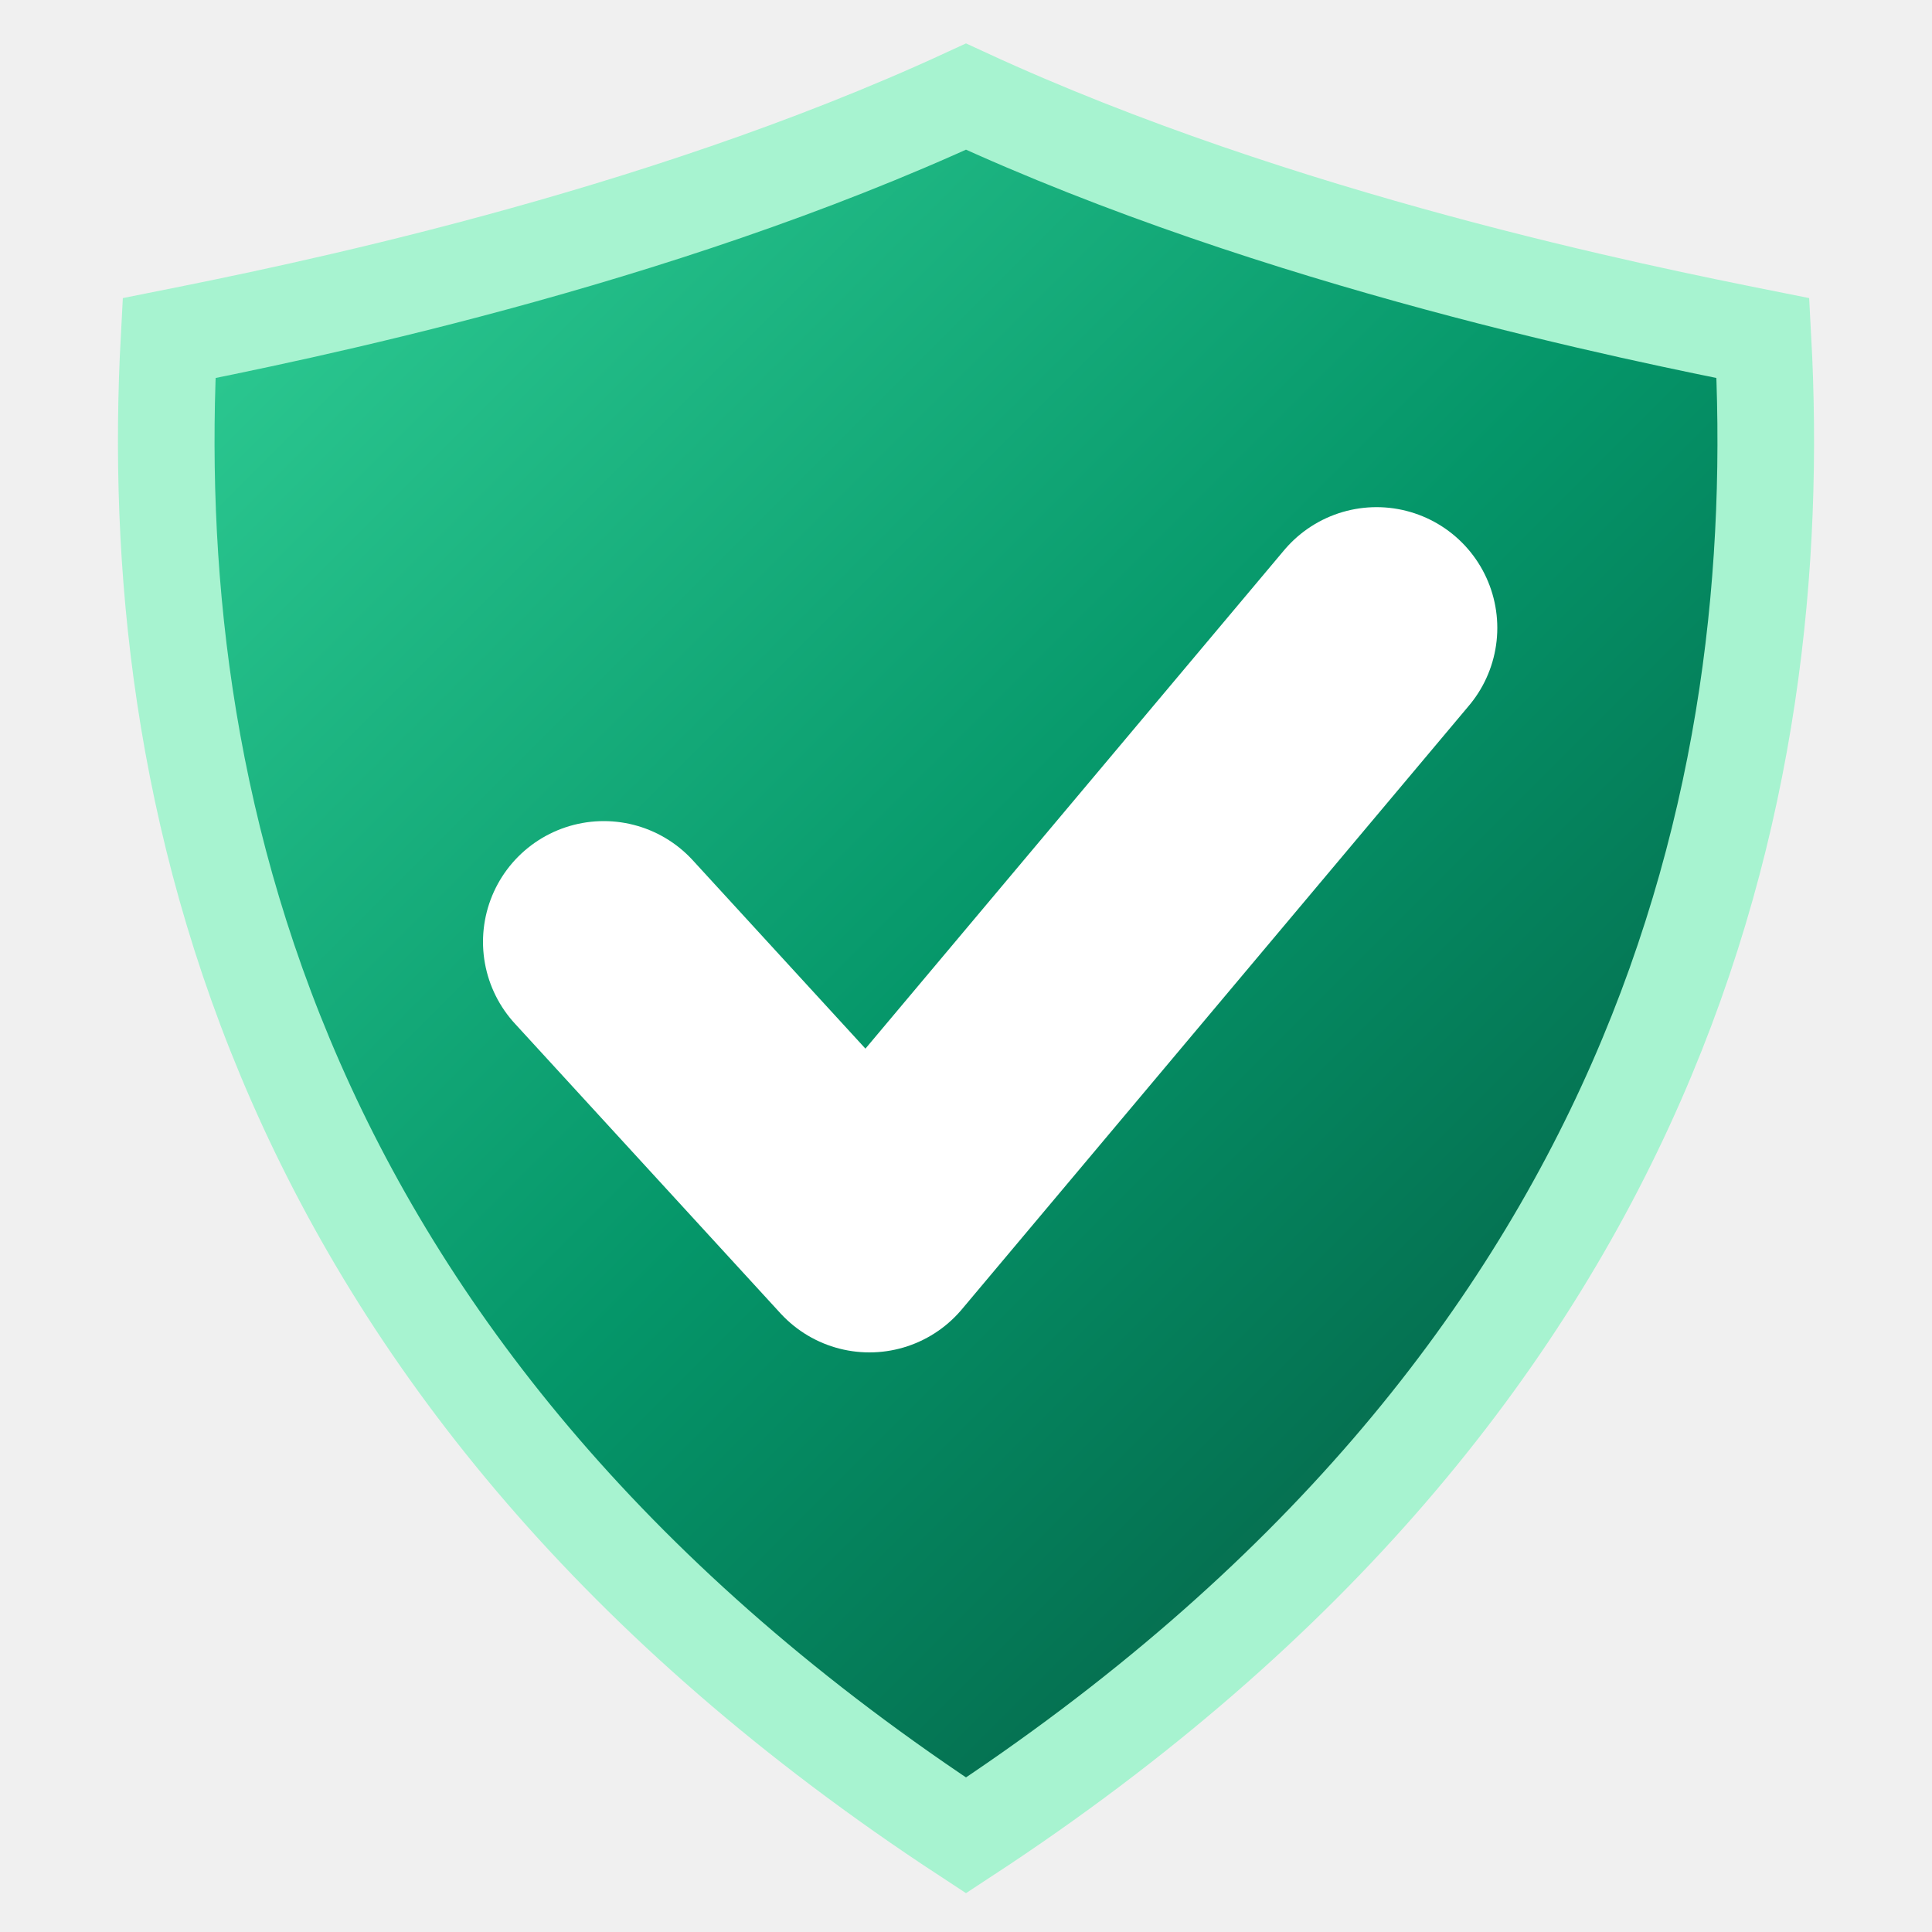
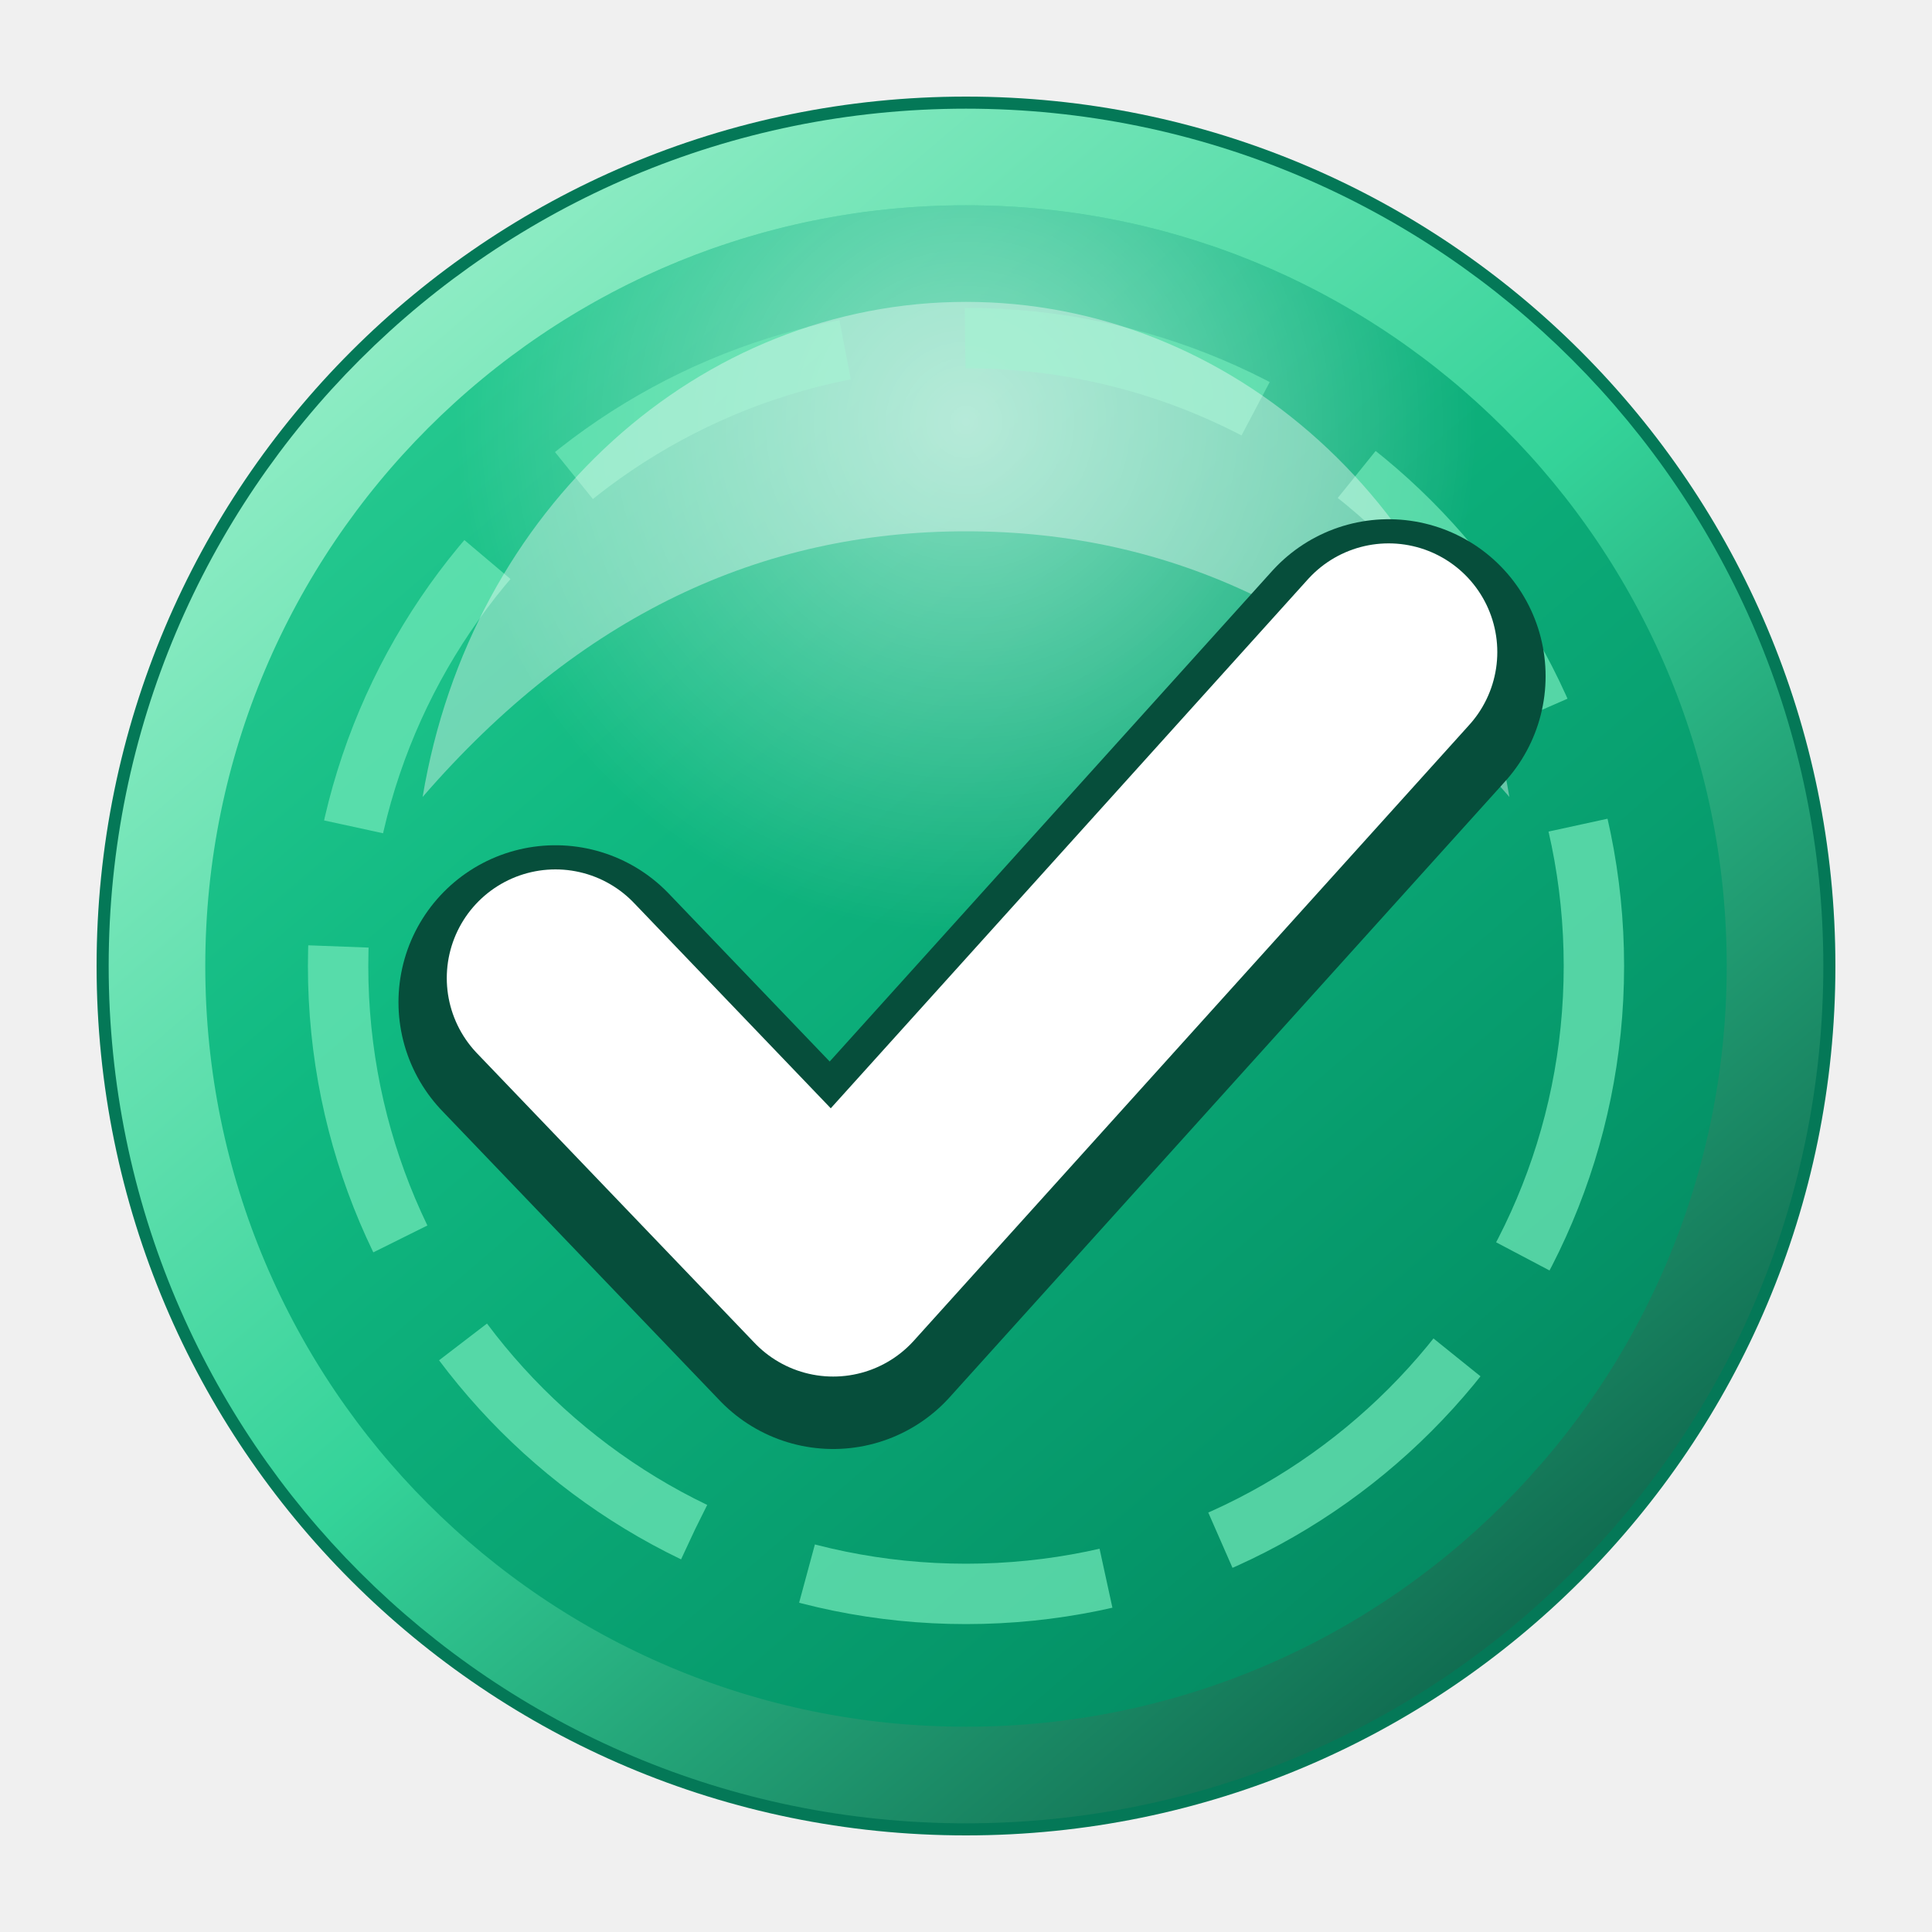
<svg xmlns="http://www.w3.org/2000/svg" width="16" height="16" viewBox="0 0 16 16" fill="none">
  <defs>
-     <linearGradient id="valShield" x1="1" y1="1" x2="15" y2="15" gradientUnits="userSpaceOnUse">
+     <linearGradient id="valBase" x1="2" y1="1" x2="14" y2="15" gradientUnits="userSpaceOnUse">
      <stop offset="0%" stop-color="#34d399" />
-       <stop offset="50%" stop-color="#059669" />
+       <stop offset="35%" stop-color="#10b981" />
+       <stop offset="75%" stop-color="#059669" />
+       <stop offset="100%" stop-color="#047857" />
+     </linearGradient>
+     <linearGradient id="valRim" x1="2" y1="1" x2="14" y2="15" gradientUnits="userSpaceOnUse">
+       <stop offset="0%" stop-color="#a7f3d0" />
+       <stop offset="50%" stop-color="#34d399" />
      <stop offset="100%" stop-color="#064e3b" />
    </linearGradient>
+     <radialGradient id="valGloss" cx="8" cy="3.5" r="6.5" gradientUnits="userSpaceOnUse">
+       <stop offset="0%" stop-color="#ffffff" stop-opacity="0.5" />
+       <stop offset="65%" stop-color="#ffffff" stop-opacity="0.0" />
+     </radialGradient>
  </defs>
-   <path d="M8.0 0.8C10.6 2.0 13.6 2.6 14.6 2.8C14.8 6.5 13.8 11.4 8.0 15.2C2.2 11.4 1.2 6.5 1.4 2.8C2.4 2.6 5.4 2.0 8.0 0.8Z" fill="url(#valShield)" stroke="#a7f3d0" stroke-width="0.8" />
-   <path d="M5.0 7.8L7.2 10.2L11.4 5.2" stroke="#ffffff" stroke-width="2.0" stroke-linecap="round" stroke-linejoin="round" />
+   <circle cx="8" cy="8" r="7.2" fill="#047857" />
+   <circle cx="8" cy="8" r="6.7" fill="url(#valBase)" stroke="url(#valRim)" stroke-width="0.8" />
+   <circle cx="8" cy="8" r="6.3" fill="url(#valGloss)" />
+   <circle cx="8" cy="8" r="5.2" fill="none" stroke="#6ee7b7" stroke-width="0.5" stroke-dasharray="2.5 1.0" opacity="0.75" />
+   <path d="M3.5 6.6C3.9 4.2 5.8 2.5 8.0 2.5C10.2 2.5 12.1 4.2 12.5 6.6C11.2 5.1 9.7 4.4 8.0 4.4C6.3 4.4 4.8 5.1 3.5 6.6Z" fill="#ffffff" opacity="0.38" />
+   <path d="M4.6 8.3L6.9 10.7L11.5 5.6" stroke="#064e3b" stroke-width="2.6" stroke-linecap="round" stroke-linejoin="round" />
+   <path d="M4.6 8.1L6.9 10.5L11.5 5.4" stroke="#ffffff" stroke-width="1.8" stroke-linecap="round" stroke-linejoin="round" />
</svg>
